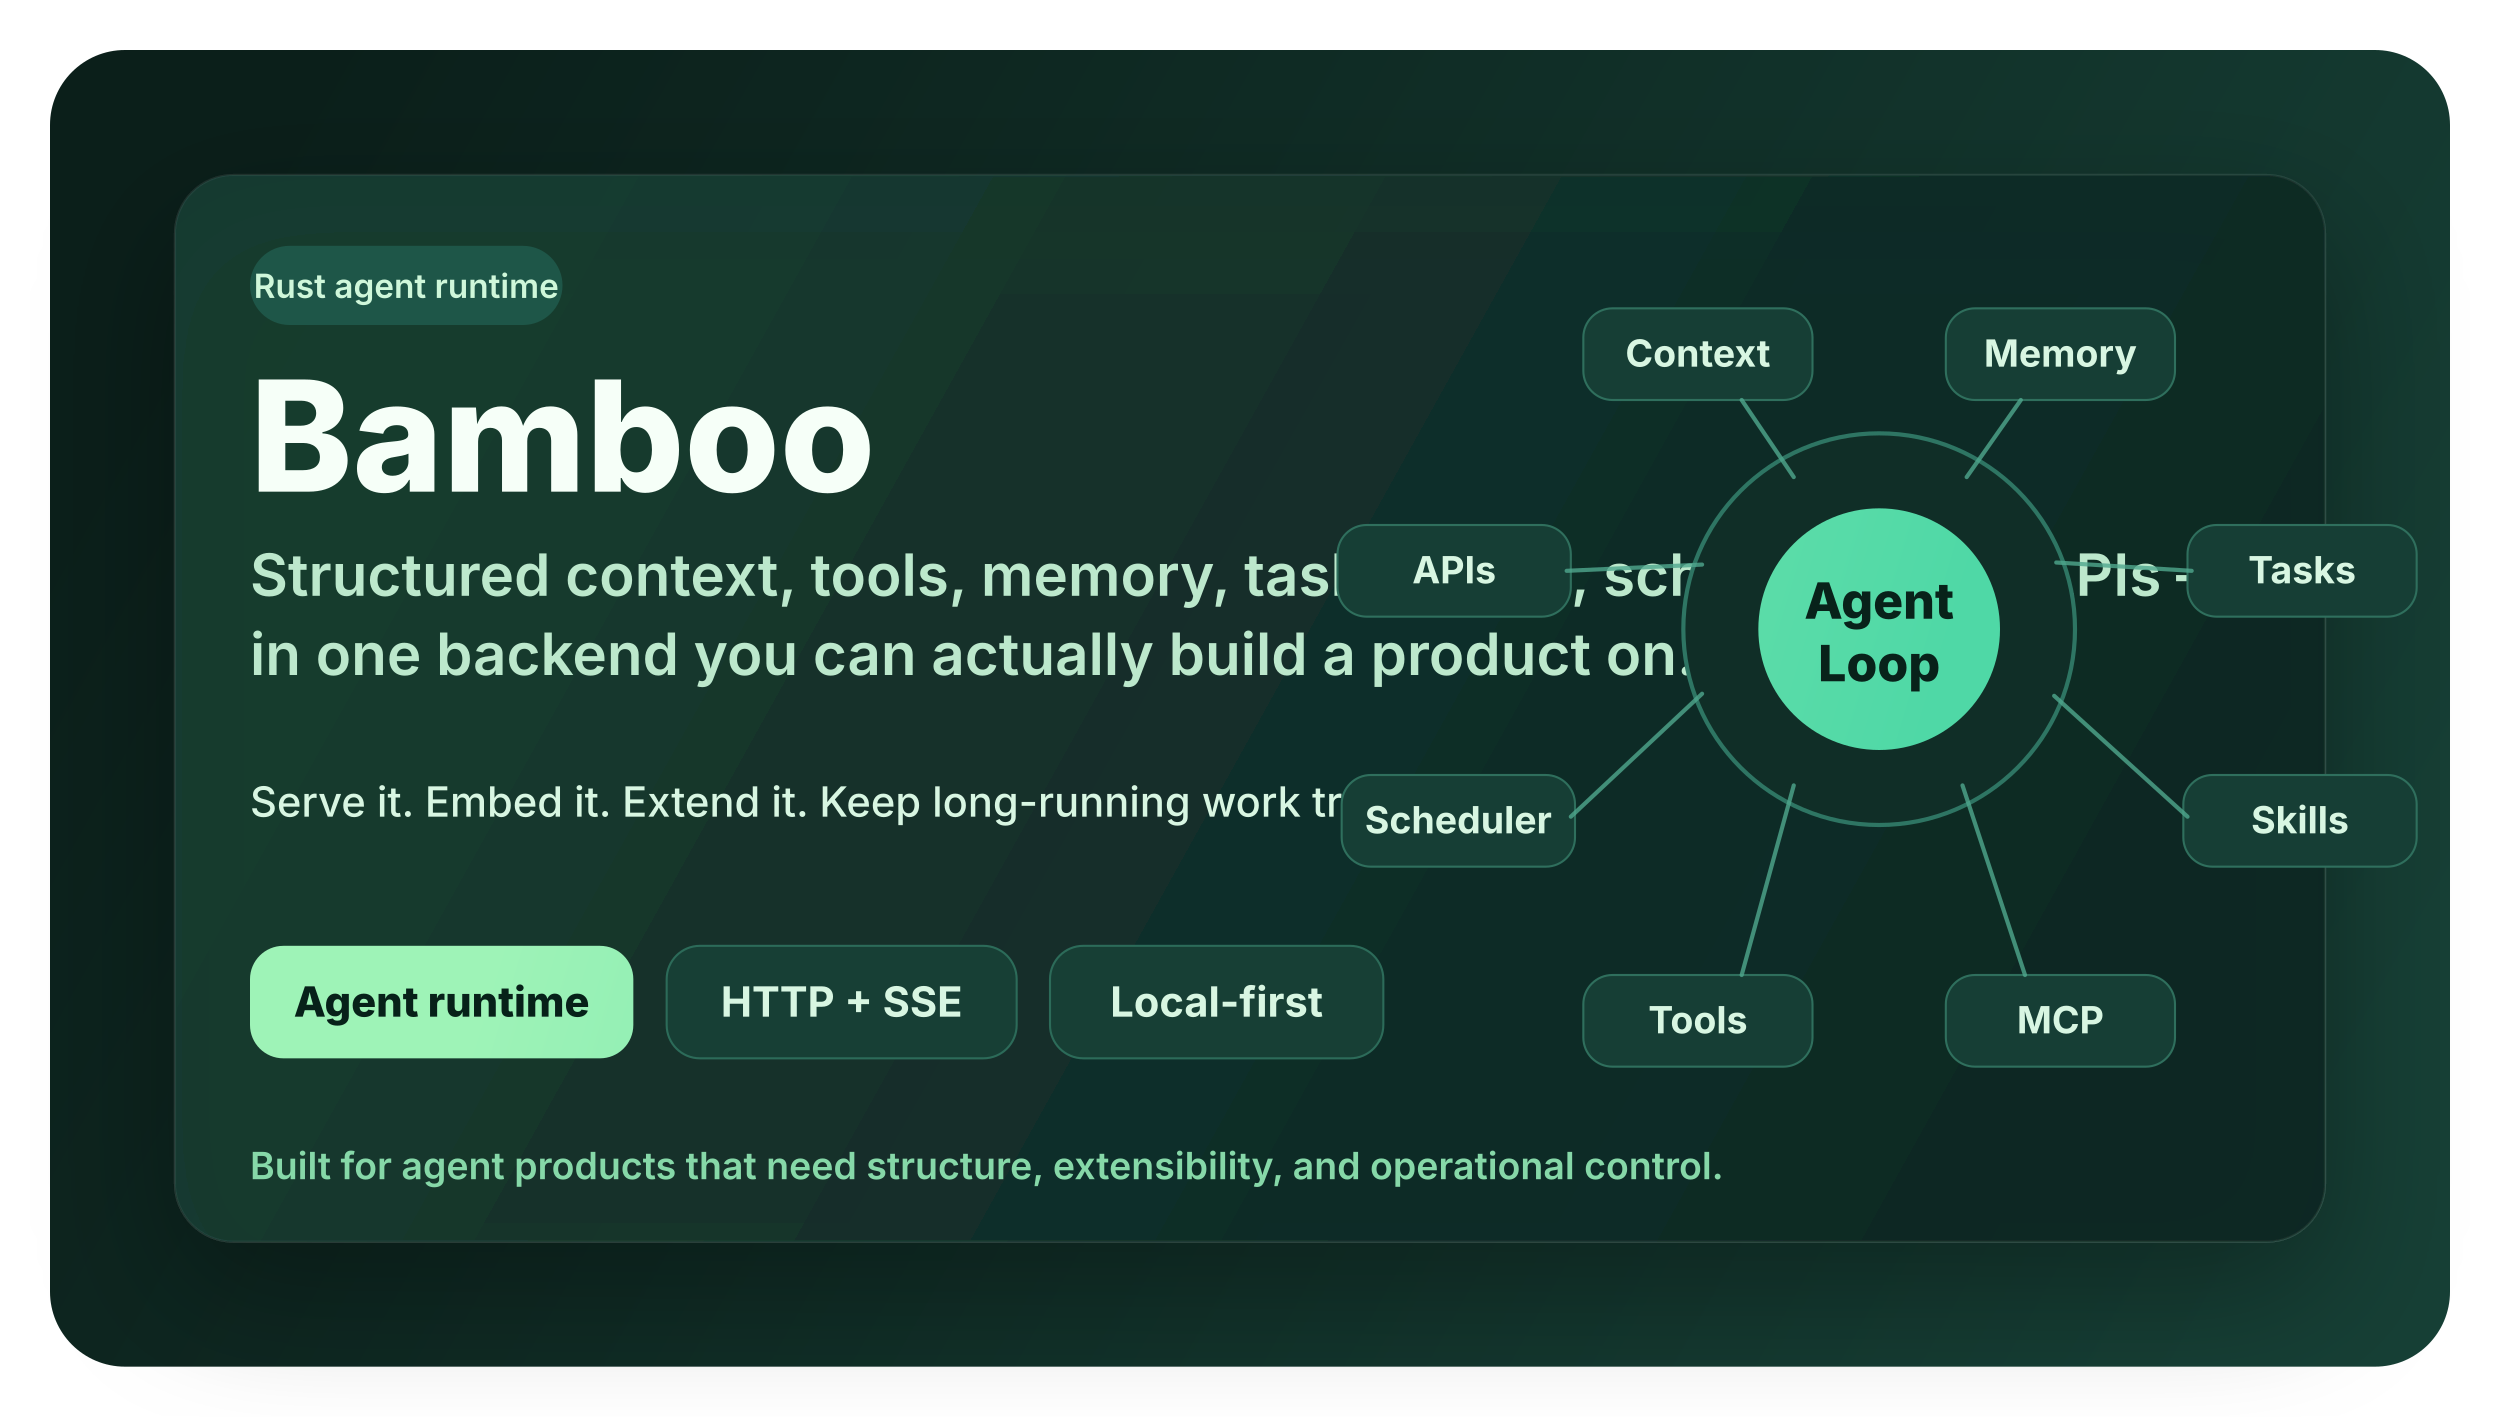
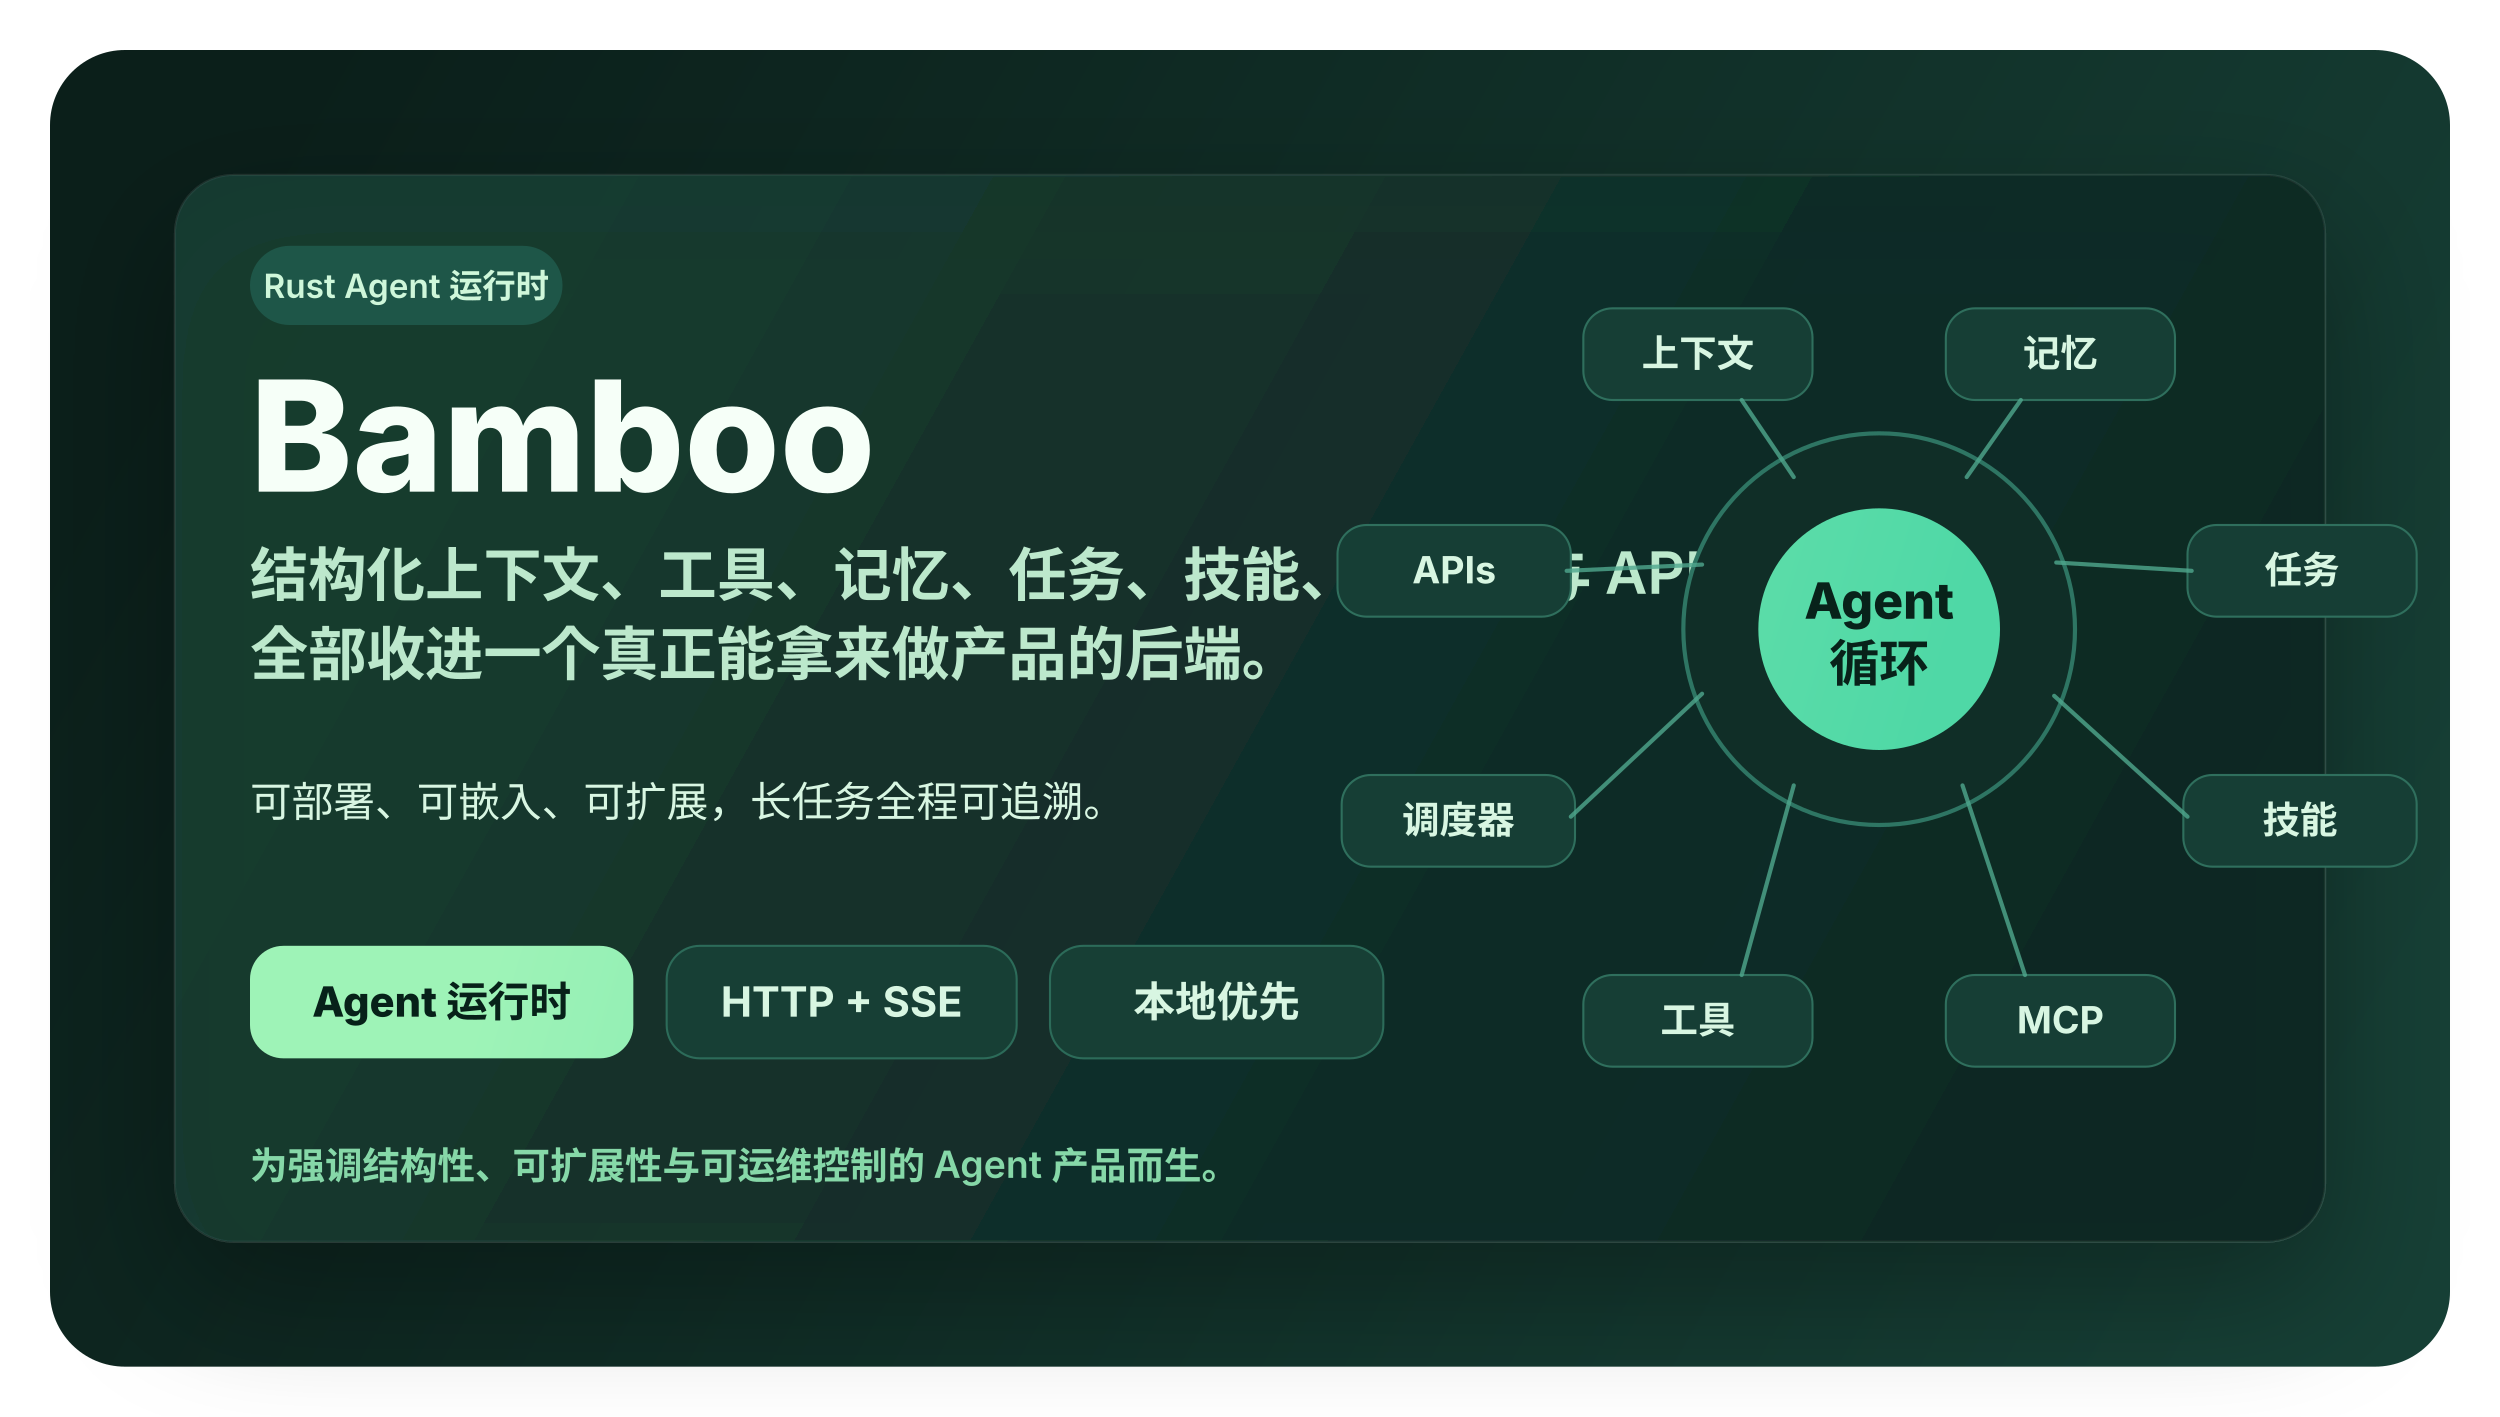
<svg xmlns="http://www.w3.org/2000/svg" width="1200" height="680" viewBox="0 0 1200 680" fill="none">
  <defs>
    <linearGradient id="bg" x1="120" y1="80" x2="1080" y2="620" gradientUnits="userSpaceOnUse">
      <stop stop-color="#0B1F1A" />
      <stop offset="1" stop-color="#163F35" />
    </linearGradient>
    <linearGradient id="panel" x1="240" y1="140" x2="960" y2="540" gradientUnits="userSpaceOnUse">
      <stop stop-color="#163C33" stop-opacity="0.92" />
      <stop offset="1" stop-color="#0E2822" stop-opacity="0.92" />
    </linearGradient>
    <linearGradient id="accent" x1="300" y1="250" x2="900" y2="430" gradientUnits="userSpaceOnUse">
      <stop stop-color="#9EF3B7" />
      <stop offset="1" stop-color="#4FD8A6" />
    </linearGradient>
    <filter id="shadow" x="0" y="0" width="1200" height="680" filterUnits="userSpaceOnUse" color-interpolation-filters="sRGB">
      <feDropShadow dx="0" dy="24" stdDeviation="32" flood-color="#07120F" flood-opacity="0.35" />
    </filter>
  </defs>
  <rect x="24" y="24" width="1152" height="632" rx="36" fill="url(#bg)" />
  <g filter="url(#shadow)">
    <rect x="84" y="84" width="1032" height="512" rx="28" fill="url(#panel)" stroke="rgba(255,255,255,0.06)" />
  </g>
  <rect x="120" y="118" width="150" height="38" rx="19" fill="#1E5648" />
-   <text x="195" y="143" text-anchor="middle" fill="#CFF7DA" font-family="Inter, system-ui, -apple-system, Segoe UI, Roboto, Helvetica, Arial, sans-serif" font-size="16" font-weight="600">Rust agent runtime</text>
-   <text x="120" y="236" fill="#F6FFF8" font-family="Inter, system-ui, -apple-system, Segoe UI, Roboto, Helvetica, Arial, sans-serif" font-size="74" font-weight="800">Bamboo</text>
-   <text x="120" y="286" fill="#BCE8CC" font-family="Inter, system-ui, -apple-system, Segoe UI, Roboto, Helvetica, Arial, sans-serif" font-size="28" font-weight="600">Structured context, tools, memory, tasks, skills, scheduler, and APIs —</text>
-   <text x="120" y="324" fill="#BCE8CC" font-family="Inter, system-ui, -apple-system, Segoe UI, Roboto, Helvetica, Arial, sans-serif" font-size="28" font-weight="600">in one backend you can actually build a product on.</text>
-   <text x="120" y="392" fill="#D8F6E2" font-family="Inter, system-ui, -apple-system, Segoe UI, Roboto, Helvetica, Arial, sans-serif" font-size="20" font-weight="500">Serve it. Embed it. Extend it. Keep long-running work traceable.</text>
+   <text x="195" y="143" text-anchor="middle" fill="#CFF7DA" font-family="Inter, system-ui, -apple-system, 'Segoe UI', 'PingFang SC', 'Hiragino Sans GB', 'Microsoft YaHei', 'Noto Sans SC', sans-serif" font-size="16" font-weight="600">Rust Agent 运行时</text>
+   <text x="120" y="236" fill="#F6FFF8" font-family="Inter, system-ui, -apple-system, 'Segoe UI', 'PingFang SC', 'Hiragino Sans GB', 'Microsoft YaHei', 'Noto Sans SC', sans-serif" font-size="74" font-weight="800">Bamboo</text>
+   <text x="120" y="286" fill="#BCE8CC" font-family="Inter, system-ui, -apple-system, 'Segoe UI', 'PingFang SC', 'Hiragino Sans GB', 'Microsoft YaHei', 'Noto Sans SC', sans-serif" font-size="28" font-weight="600">结构化上下文、工具、记忆、任务、技能、调度器与 API——</text>
+   <text x="120" y="324" fill="#BCE8CC" font-family="Inter, system-ui, -apple-system, 'Segoe UI', 'PingFang SC', 'Hiragino Sans GB', 'Microsoft YaHei', 'Noto Sans SC', sans-serif" font-size="28" font-weight="600">全部收进一个真正能拿来做产品的后端。</text>
+   <text x="120" y="392" fill="#D8F6E2" font-family="Inter, system-ui, -apple-system, 'Segoe UI', 'PingFang SC', 'Hiragino Sans GB', 'Microsoft YaHei', 'Noto Sans SC', sans-serif" font-size="20" font-weight="500">可部署、可嵌入、可扩展，长任务全程可追溯。</text>
  <g>
    <rect x="120" y="454" width="184" height="54" rx="16" fill="url(#accent)" />
-     <text x="212" y="488" text-anchor="middle" fill="#072119" font-family="Inter, system-ui, -apple-system, Segoe UI, Roboto, Helvetica, Arial, sans-serif" font-size="20" font-weight="800">Agent runtime</text>
+     <text x="212" y="488" text-anchor="middle" fill="#072119" font-family="Inter, system-ui, -apple-system, 'Segoe UI', 'PingFang SC', 'Hiragino Sans GB', 'Microsoft YaHei', 'Noto Sans SC', sans-serif" font-size="20" font-weight="800">Agent 运行时</text>
    <rect x="320" y="454" width="168" height="54" rx="16" fill="#173F35" stroke="#2C6B59" />
-     <text x="404" y="488" text-anchor="middle" fill="#D8F6E2" font-family="Inter, system-ui, -apple-system, Segoe UI, Roboto, Helvetica, Arial, sans-serif" font-size="20" font-weight="700">HTTP + SSE</text>
+     <text x="404" y="488" text-anchor="middle" fill="#D8F6E2" font-family="Inter, system-ui, -apple-system, 'Segoe UI', 'PingFang SC', 'Hiragino Sans GB', 'Microsoft YaHei', 'Noto Sans SC', sans-serif" font-size="20" font-weight="700">HTTP + SSE</text>
    <rect x="504" y="454" width="160" height="54" rx="16" fill="#173F35" stroke="#2C6B59" />
-     <text x="584" y="488" text-anchor="middle" fill="#D8F6E2" font-family="Inter, system-ui, -apple-system, Segoe UI, Roboto, Helvetica, Arial, sans-serif" font-size="20" font-weight="700">Local-first</text>
+     <text x="584" y="488" text-anchor="middle" fill="#D8F6E2" font-family="Inter, system-ui, -apple-system, 'Segoe UI', 'PingFang SC', 'Hiragino Sans GB', 'Microsoft YaHei', 'Noto Sans SC', sans-serif" font-size="20" font-weight="700">本地优先</text>
  </g>
  <g>
    <circle cx="902" cy="302" r="94" fill="#102E27" stroke="#2E7563" stroke-width="2" />
    <circle cx="902" cy="302" r="58" fill="url(#accent)" />
-     <text x="902" y="297" text-anchor="middle" fill="#08221A" font-family="Inter, system-ui, -apple-system, Segoe UI, Roboto, Helvetica, Arial, sans-serif" font-size="24" font-weight="800">Agent</text>
-     <text x="902" y="327" text-anchor="middle" fill="#08221A" font-family="Inter, system-ui, -apple-system, Segoe UI, Roboto, Helvetica, Arial, sans-serif" font-size="24" font-weight="800">Loop</text>
+     <text x="902" y="297" text-anchor="middle" fill="#08221A" font-family="Inter, system-ui, -apple-system, 'Segoe UI', 'PingFang SC', 'Hiragino Sans GB', 'Microsoft YaHei', 'Noto Sans SC', sans-serif" font-size="24" font-weight="800">Agent</text>
+     <text x="902" y="327" text-anchor="middle" fill="#08221A" font-family="Inter, system-ui, -apple-system, 'Segoe UI', 'PingFang SC', 'Hiragino Sans GB', 'Microsoft YaHei', 'Noto Sans SC', sans-serif" font-size="24" font-weight="800">循环</text>
  </g>
  <g fill="#163E35" stroke="#2F6F5D">
    <rect x="760" y="148" width="110" height="44" rx="14" />
    <rect x="934" y="148" width="110" height="44" rx="14" />
    <rect x="1050" y="252" width="110" height="44" rx="14" />
    <rect x="1048" y="372" width="112" height="44" rx="14" />
    <rect x="934" y="468" width="110" height="44" rx="14" />
    <rect x="760" y="468" width="110" height="44" rx="14" />
    <rect x="644" y="372" width="112" height="44" rx="14" />
    <rect x="642" y="252" width="112" height="44" rx="14" />
  </g>
-   <g fill="#D8F6E2" font-family="Inter, system-ui, -apple-system, Segoe UI, Roboto, Helvetica, Arial, sans-serif" font-size="18" font-weight="700">
-     <text x="815" y="176" text-anchor="middle">Context</text>
-     <text x="989" y="176" text-anchor="middle">Memory</text>
-     <text x="1105" y="280" text-anchor="middle">Tasks</text>
-     <text x="1104" y="400" text-anchor="middle">Skills</text>
+   <g fill="#D8F6E2" font-family="Inter, system-ui, -apple-system, 'Segoe UI', 'PingFang SC', 'Hiragino Sans GB', 'Microsoft YaHei', 'Noto Sans SC', sans-serif" font-size="18" font-weight="700">
+     <text x="815" y="176" text-anchor="middle">上下文</text>
+     <text x="989" y="176" text-anchor="middle">记忆</text>
+     <text x="1105" y="280" text-anchor="middle">任务</text>
+     <text x="1104" y="400" text-anchor="middle">技能</text>
    <text x="989" y="496" text-anchor="middle">MCP</text>
-     <text x="815" y="496" text-anchor="middle">Tools</text>
-     <text x="700" y="400" text-anchor="middle">Scheduler</text>
+     <text x="815" y="496" text-anchor="middle">工具</text>
+     <text x="700" y="400" text-anchor="middle">调度器</text>
    <text x="698" y="280" text-anchor="middle">APIs</text>
  </g>
  <g stroke="#4FA78D" stroke-width="2" stroke-linecap="round" opacity="0.8">
    <line x1="861" y1="229" x2="836" y2="192" />
    <line x1="944" y1="229" x2="970" y2="192" />
    <line x1="987" y1="270" x2="1052" y2="274" />
    <line x1="986" y1="334" x2="1050" y2="392" />
    <line x1="942" y1="377" x2="972" y2="468" />
    <line x1="861" y1="377" x2="836" y2="468" />
    <line x1="817" y1="333" x2="754" y2="392" />
    <line x1="817" y1="271" x2="752" y2="274" />
  </g>
-   <text x="120" y="566" fill="#86D8A8" font-family="Inter, system-ui, -apple-system, Segoe UI, Roboto, Helvetica, Arial, sans-serif" font-size="18" font-weight="600">Built for agent products that need structure, extensibility, and operational control.</text>
+   <text x="120" y="566" fill="#86D8A8" font-family="Inter, system-ui, -apple-system, 'Segoe UI', 'PingFang SC', 'Hiragino Sans GB', 'Microsoft YaHei', 'Noto Sans SC', sans-serif" font-size="18" font-weight="600">为强调结构性、可扩展性与可运维控制的 Agent 产品而生。</text>
</svg>
